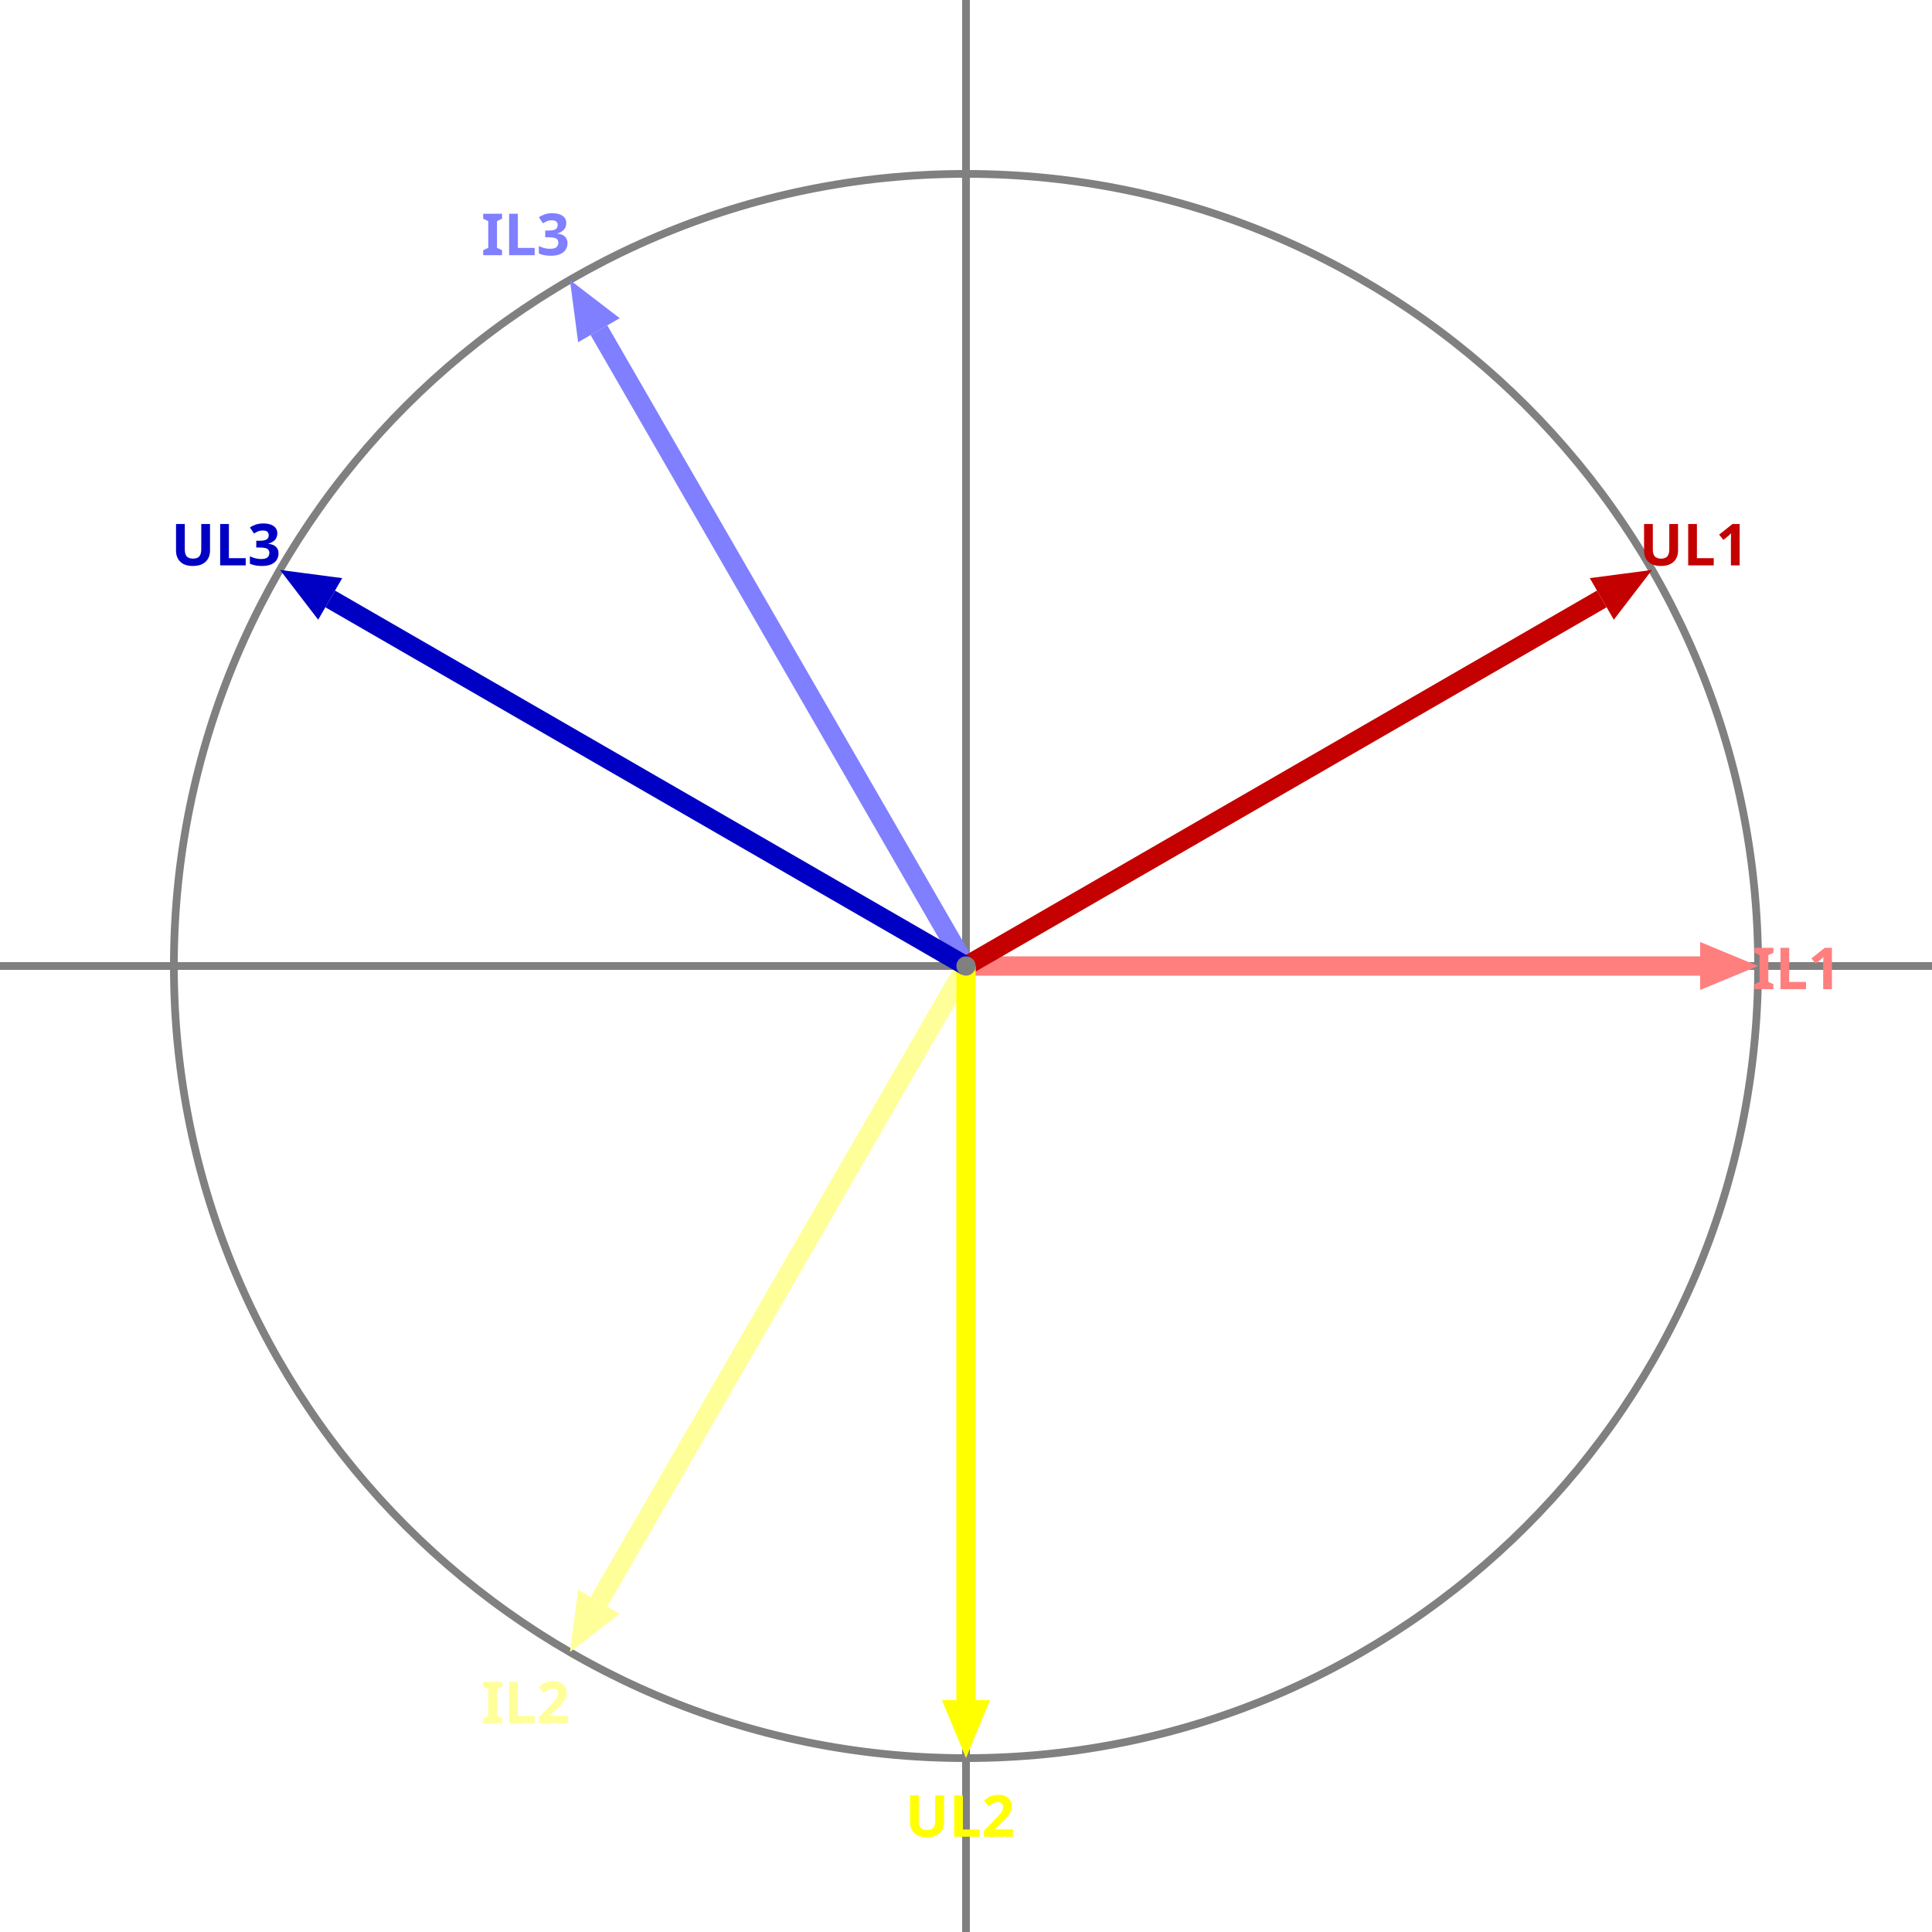
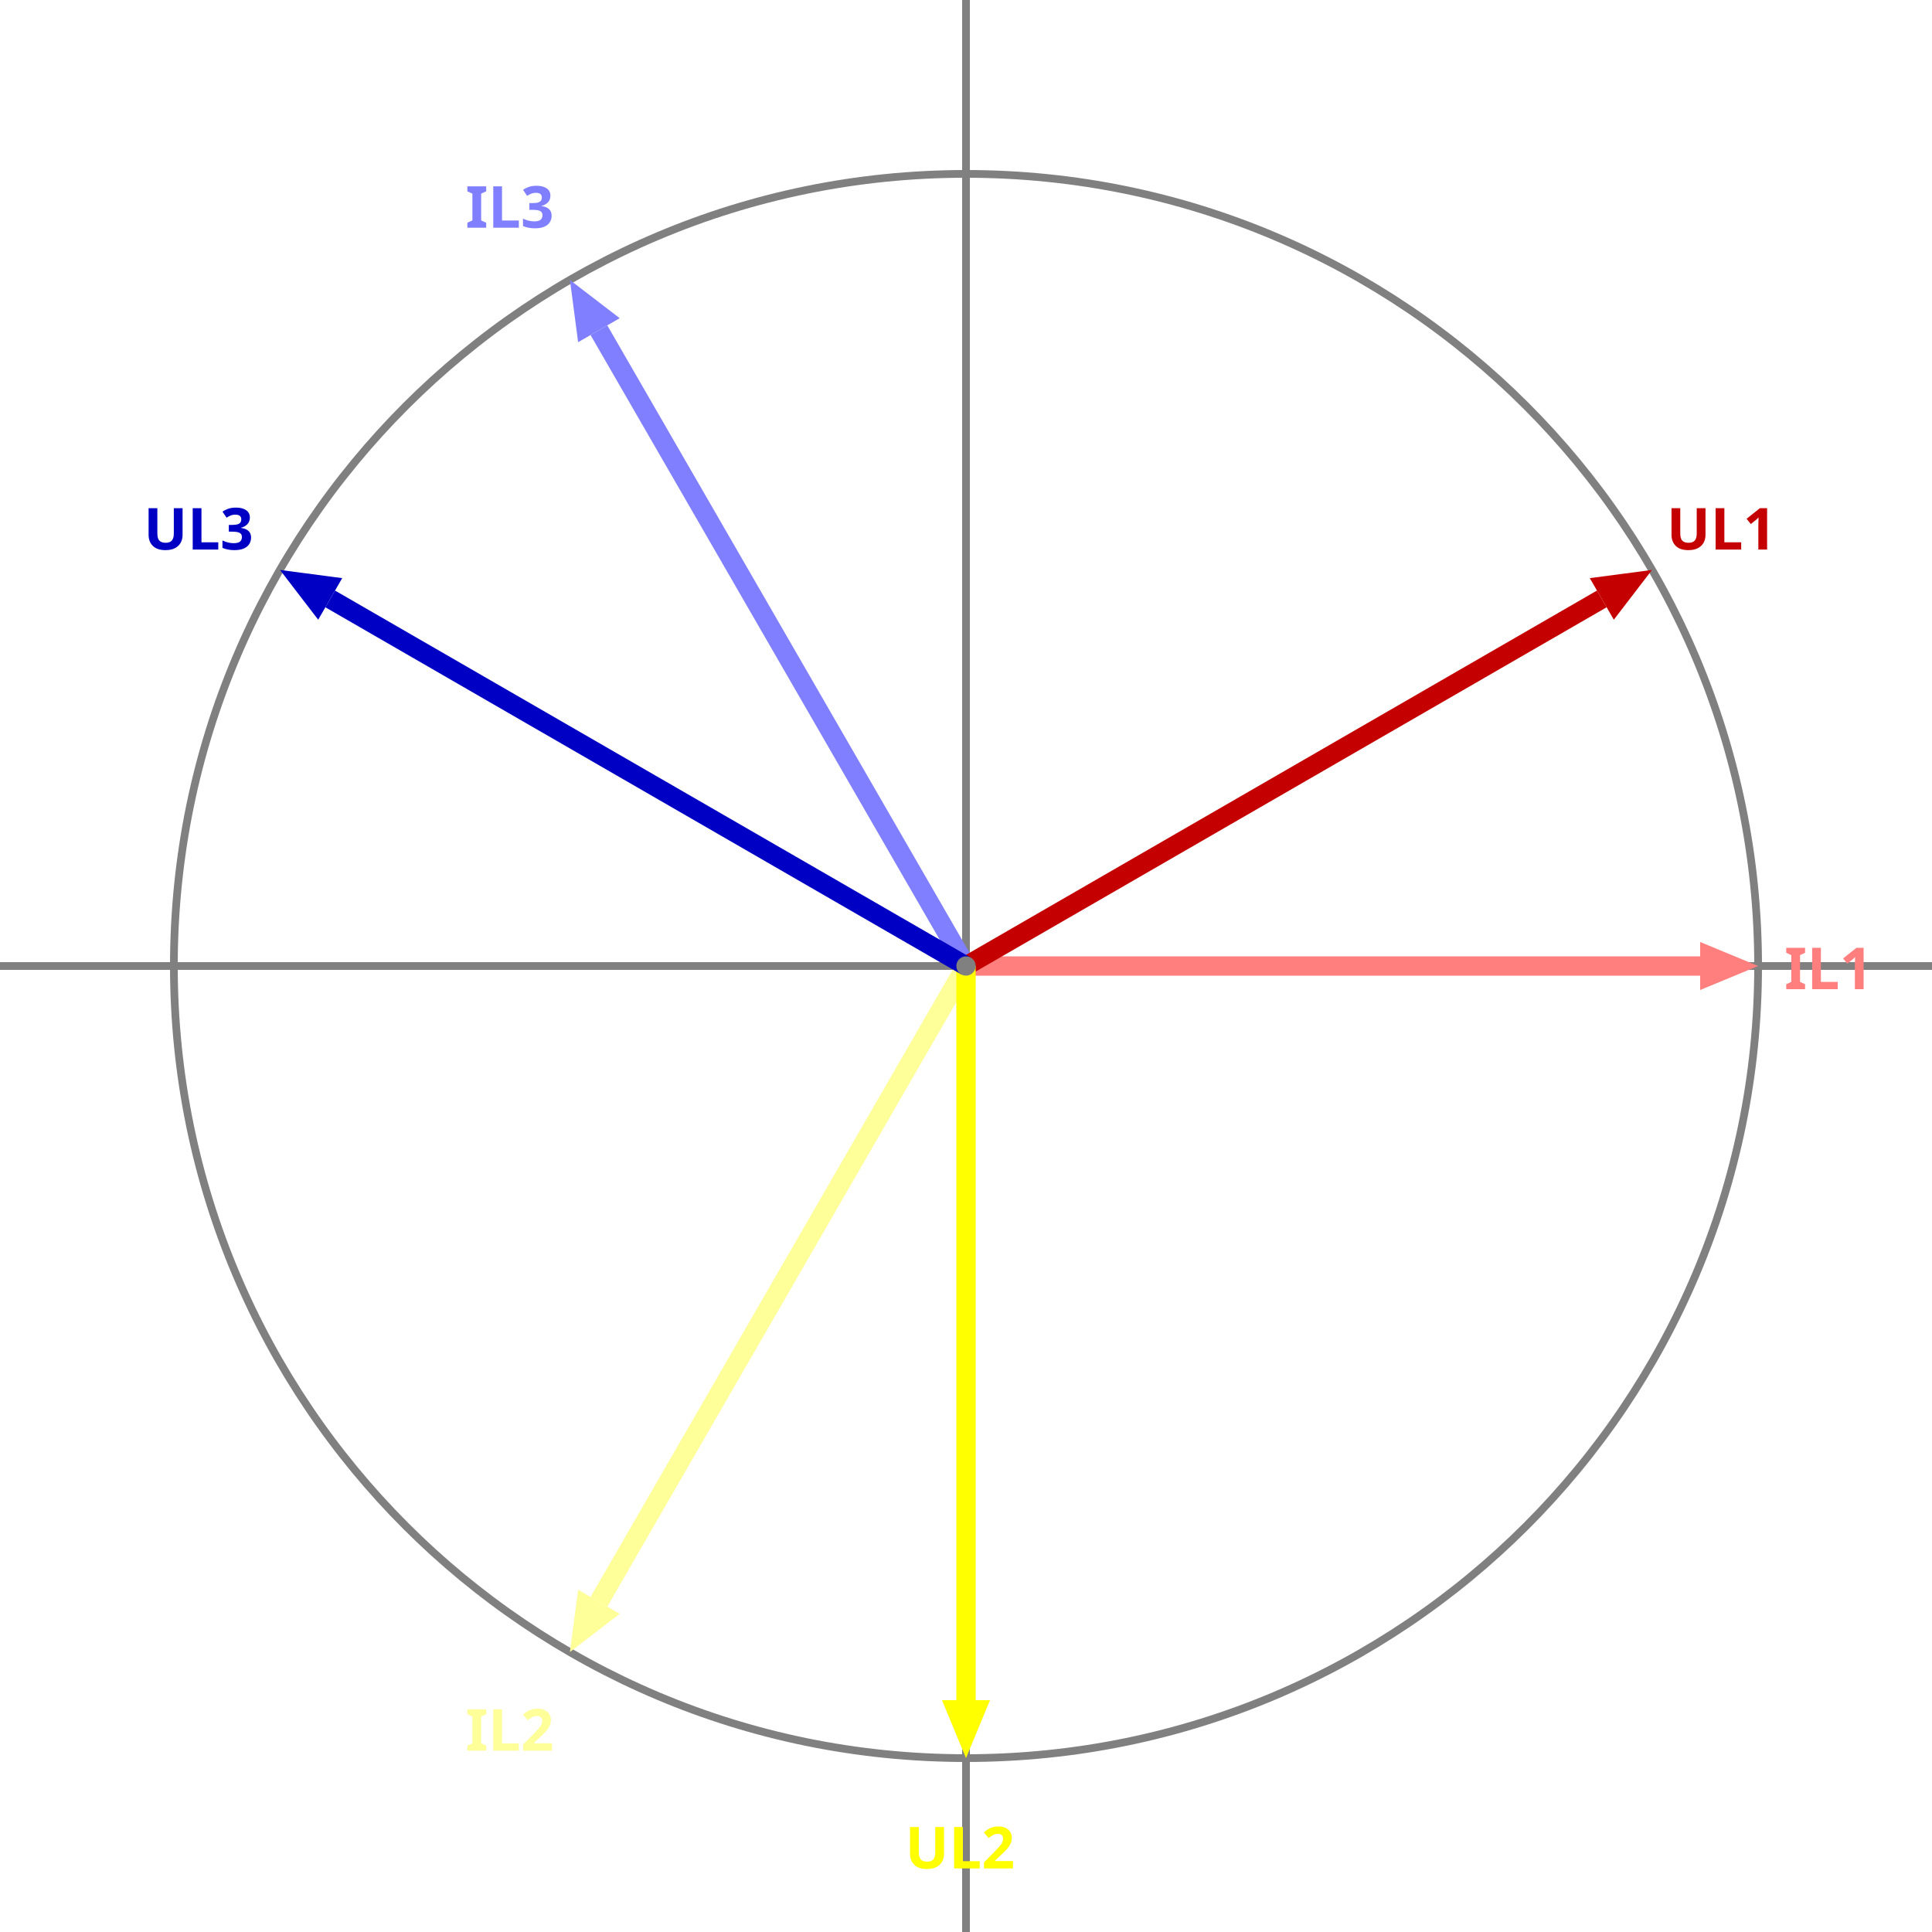
<svg xmlns="http://www.w3.org/2000/svg" width="705.556mm" height="705.556mm" viewBox="0 0 2000 2000" version="1.2" baseProfile="tiny">
  <defs>
</defs>
  <g fill="none" stroke="black" stroke-width="1" fill-rule="evenodd" stroke-linecap="square" stroke-linejoin="bevel">
    <g fill="none" stroke="#808080" stroke-opacity="1" stroke-width="8" stroke-linecap="square" stroke-linejoin="bevel" transform="matrix(1,0,0,1,0,0)" font-family="Sans" font-size="60" font-weight="570" font-style="normal">
      <polyline fill="none" vector-effect="none" points="0,1000 2000,1000 " />
      <polyline fill="none" vector-effect="none" points="1000,0 1000,2000 " />
      <path vector-effect="none" fill-rule="evenodd" d="M1820,1000 C1820,547.127 1452.87,180 1000,180 C547.127,180 180,547.127 180,1000 C180,1452.87 547.127,1820 1000,1820 C1452.87,1820 1820,1452.87 1820,1000 " />
    </g>
    <g fill="none" stroke="#ff7f7f" stroke-opacity="1" stroke-width="20" stroke-linecap="square" stroke-linejoin="bevel" transform="matrix(1,0,0,1,0,0)" font-family="Sans" font-size="60" font-weight="570" font-style="normal">
      <polyline fill="none" vector-effect="none" points="1010,1000 1750,1000 " />
    </g>
    <g fill="none" stroke="none" transform="matrix(1,0,0,1,0,0)" font-family="Sans" font-size="60" font-weight="570" font-style="normal">
      <path vector-effect="none" fill-rule="evenodd" d="M1820,1000 L1760,1024.85 L1760,975.147 L1820,1000" />
    </g>
    <g fill="#ff7f7f" fill-opacity="1" stroke="none" transform="matrix(1,0,0,1,0,0)" font-family="Sans" font-size="60" font-weight="570" font-style="normal">
      <path vector-effect="none" fill-rule="evenodd" d="M1820,1000 L1760,1024.85 L1760,975.147" />
    </g>
    <g fill="none" stroke="#ffff99" stroke-opacity="1" stroke-width="20" stroke-linecap="square" stroke-linejoin="bevel" transform="matrix(1,0,0,1,0,0)" font-family="Sans" font-size="60" font-weight="570" font-style="normal">
      <polyline fill="none" vector-effect="none" points="995,1008.66 625,1649.52 " />
    </g>
    <g fill="none" stroke="none" transform="matrix(1,0,0,1,0,0)" font-family="Sans" font-size="60" font-weight="570" font-style="normal">
      <path vector-effect="none" fill-rule="evenodd" d="M590,1710.14 L598.477,1645.75 L641.523,1670.61 L590,1710.14" />
    </g>
    <g fill="#ffff99" fill-opacity="1" stroke="none" transform="matrix(1,0,0,1,0,0)" font-family="Sans" font-size="60" font-weight="570" font-style="normal">
      <path vector-effect="none" fill-rule="evenodd" d="M590,1710.14 L598.477,1645.75 L641.523,1670.61" />
    </g>
    <g fill="none" stroke="#7f7fff" stroke-opacity="1" stroke-width="20" stroke-linecap="square" stroke-linejoin="bevel" transform="matrix(1,0,0,1,0,0)" font-family="Sans" font-size="60" font-weight="570" font-style="normal">
      <polyline fill="none" vector-effect="none" points="995,991.34 625,350.481 " />
    </g>
    <g fill="none" stroke="none" transform="matrix(1,0,0,1,0,0)" font-family="Sans" font-size="60" font-weight="570" font-style="normal">
      <path vector-effect="none" fill-rule="evenodd" d="M590,289.859 L641.523,329.394 L598.477,354.247 L590,289.859" />
    </g>
    <g fill="#7f7fff" fill-opacity="1" stroke="none" transform="matrix(1,0,0,1,0,0)" font-family="Sans" font-size="60" font-weight="570" font-style="normal">
      <path vector-effect="none" fill-rule="evenodd" d="M590,289.859 L641.523,329.394 L598.477,354.247" />
    </g>
    <g fill="none" stroke="#c40000" stroke-opacity="1" stroke-width="20" stroke-linecap="square" stroke-linejoin="bevel" transform="matrix(1,0,0,1,0,0)" font-family="Sans" font-size="60" font-weight="570" font-style="normal">
      <polyline fill="none" vector-effect="none" points="1008.66,995 1649.52,625 " />
    </g>
    <g fill="none" stroke="none" transform="matrix(1,0,0,1,0,0)" font-family="Sans" font-size="60" font-weight="570" font-style="normal">
      <path vector-effect="none" fill-rule="evenodd" d="M1710.14,590 L1670.61,641.523 L1645.75,598.477 L1710.14,590" />
    </g>
    <g fill="#c40000" fill-opacity="1" stroke="none" transform="matrix(1,0,0,1,0,0)" font-family="Sans" font-size="60" font-weight="570" font-style="normal">
      <path vector-effect="none" fill-rule="evenodd" d="M1710.14,590 L1670.61,641.523 L1645.75,598.477" />
    </g>
    <g fill="none" stroke="#ffff00" stroke-opacity="1" stroke-width="20" stroke-linecap="square" stroke-linejoin="bevel" transform="matrix(1,0,0,1,0,0)" font-family="Sans" font-size="60" font-weight="570" font-style="normal">
      <polyline fill="none" vector-effect="none" points="1000,1010 1000,1750 " />
    </g>
    <g fill="none" stroke="none" transform="matrix(1,0,0,1,0,0)" font-family="Sans" font-size="60" font-weight="570" font-style="normal">
      <path vector-effect="none" fill-rule="evenodd" d="M1000,1820 L975.147,1760 L1024.85,1760 L1000,1820" />
    </g>
    <g fill="#ffff00" fill-opacity="1" stroke="none" transform="matrix(1,0,0,1,0,0)" font-family="Sans" font-size="60" font-weight="570" font-style="normal">
      <path vector-effect="none" fill-rule="evenodd" d="M1000,1820 L975.147,1760 L1024.85,1760" />
    </g>
    <g fill="none" stroke="#0000c4" stroke-opacity="1" stroke-width="20" stroke-linecap="square" stroke-linejoin="bevel" transform="matrix(1,0,0,1,0,0)" font-family="Sans" font-size="60" font-weight="570" font-style="normal">
      <polyline fill="none" vector-effect="none" points="991.34,995 350.481,625 " />
    </g>
    <g fill="none" stroke="none" transform="matrix(1,0,0,1,0,0)" font-family="Sans" font-size="60" font-weight="570" font-style="normal">
      <path vector-effect="none" fill-rule="evenodd" d="M289.859,590 L354.247,598.477 L329.394,641.523 L289.859,590" />
    </g>
    <g fill="#0000c4" fill-opacity="1" stroke="none" transform="matrix(1,0,0,1,0,0)" font-family="Sans" font-size="60" font-weight="570" font-style="normal">
      <path vector-effect="none" fill-rule="evenodd" d="M289.859,590 L354.247,598.477 L329.394,641.523" />
    </g>
    <g fill="none" stroke="#c40000" stroke-opacity="1" stroke-width="1" stroke-linecap="square" stroke-linejoin="bevel" transform="matrix(1,0,0,1,0,0)" font-family="Sans" font-size="60" font-weight="570" font-style="normal">
-       <text fill="#c40000" fill-opacity="1" stroke="none" xml:space="preserve" x="1696.84" y="585.3" font-family="Sans" font-size="60" font-weight="570" font-style="normal">UL1</text>
+       <text fill="#c40000" fill-opacity="1" stroke="none" xml:space="preserve" x="1725.25" y="568.9" font-family="Sans" font-size="60" font-weight="570" font-style="normal">UL1</text>
    </g>
    <g fill="none" stroke="#ffff00" stroke-opacity="1" stroke-width="1" stroke-linecap="square" stroke-linejoin="bevel" transform="matrix(1,0,0,1,0,0)" font-family="Sans" font-size="60" font-weight="570" font-style="normal">
-       <text fill="#ffff00" fill-opacity="1" stroke="none" xml:space="preserve" x="936.984" y="1901.4" font-family="Sans" font-size="60" font-weight="570" font-style="normal">UL2</text>
+       <text fill="#ffff00" fill-opacity="1" stroke="none" xml:space="preserve" x="936.984" y="1934.2" font-family="Sans" font-size="60" font-weight="570" font-style="normal">UL2</text>
    </g>
    <g fill="none" stroke="#0000c4" stroke-opacity="1" stroke-width="1" stroke-linecap="square" stroke-linejoin="bevel" transform="matrix(1,0,0,1,0,0)" font-family="Sans" font-size="60" font-weight="570" font-style="normal">
-       <text fill="#0000c4" fill-opacity="1" stroke="none" xml:space="preserve" x="177.141" y="585.3" font-family="Sans" font-size="60" font-weight="570" font-style="normal">UL3</text>
+       <text fill="#0000c4" fill-opacity="1" stroke="none" xml:space="preserve" x="148.734" y="568.9" font-family="Sans" font-size="60" font-weight="570" font-style="normal">UL3</text>
    </g>
    <g fill="none" stroke="#ff7f7f" stroke-opacity="1" stroke-width="1" stroke-linecap="square" stroke-linejoin="bevel" transform="matrix(1,0,0,1,0,0)" font-family="Sans" font-size="60" font-weight="570" font-style="normal">
-       <text fill="#ff7f7f" fill-opacity="1" stroke="none" xml:space="preserve" x="1814.39" y="1024" font-family="Sans" font-size="60" font-weight="570" font-style="normal">IL1</text>
+       <text fill="#ff7f7f" fill-opacity="1" stroke="none" xml:space="preserve" x="1847.19" y="1024" font-family="Sans" font-size="60" font-weight="570" font-style="normal">IL1</text>
    </g>
    <g fill="none" stroke="#ffff99" stroke-opacity="1" stroke-width="1" stroke-linecap="square" stroke-linejoin="bevel" transform="matrix(1,0,0,1,0,0)" font-family="Sans" font-size="60" font-weight="570" font-style="normal">
-       <text fill="#ffff99" fill-opacity="1" stroke="none" xml:space="preserve" x="498.297" y="1783.85" font-family="Sans" font-size="60" font-weight="570" font-style="normal">IL2</text>
+       <text fill="#ffff99" fill-opacity="1" stroke="none" xml:space="preserve" x="481.891" y="1812.26" font-family="Sans" font-size="60" font-weight="570" font-style="normal">IL2</text>
    </g>
    <g fill="none" stroke="#7f7fff" stroke-opacity="1" stroke-width="1" stroke-linecap="square" stroke-linejoin="bevel" transform="matrix(1,0,0,1,0,0)" font-family="Sans" font-size="60" font-weight="570" font-style="normal">
-       <text fill="#7f7fff" fill-opacity="1" stroke="none" xml:space="preserve" x="498.297" y="264.149" font-family="Sans" font-size="60" font-weight="570" font-style="normal">IL3</text>
+       <text fill="#7f7fff" fill-opacity="1" stroke="none" xml:space="preserve" x="481.891" y="235.744" font-family="Sans" font-size="60" font-weight="570" font-style="normal">IL3</text>
    </g>
    <g fill="#808080" fill-opacity="1" stroke="none" transform="matrix(1,0,0,1,0,0)" font-family="Sans" font-size="60" font-weight="570" font-style="normal">
      <circle cx="1000" cy="1000" r="10" />
    </g>
  </g>
</svg>
